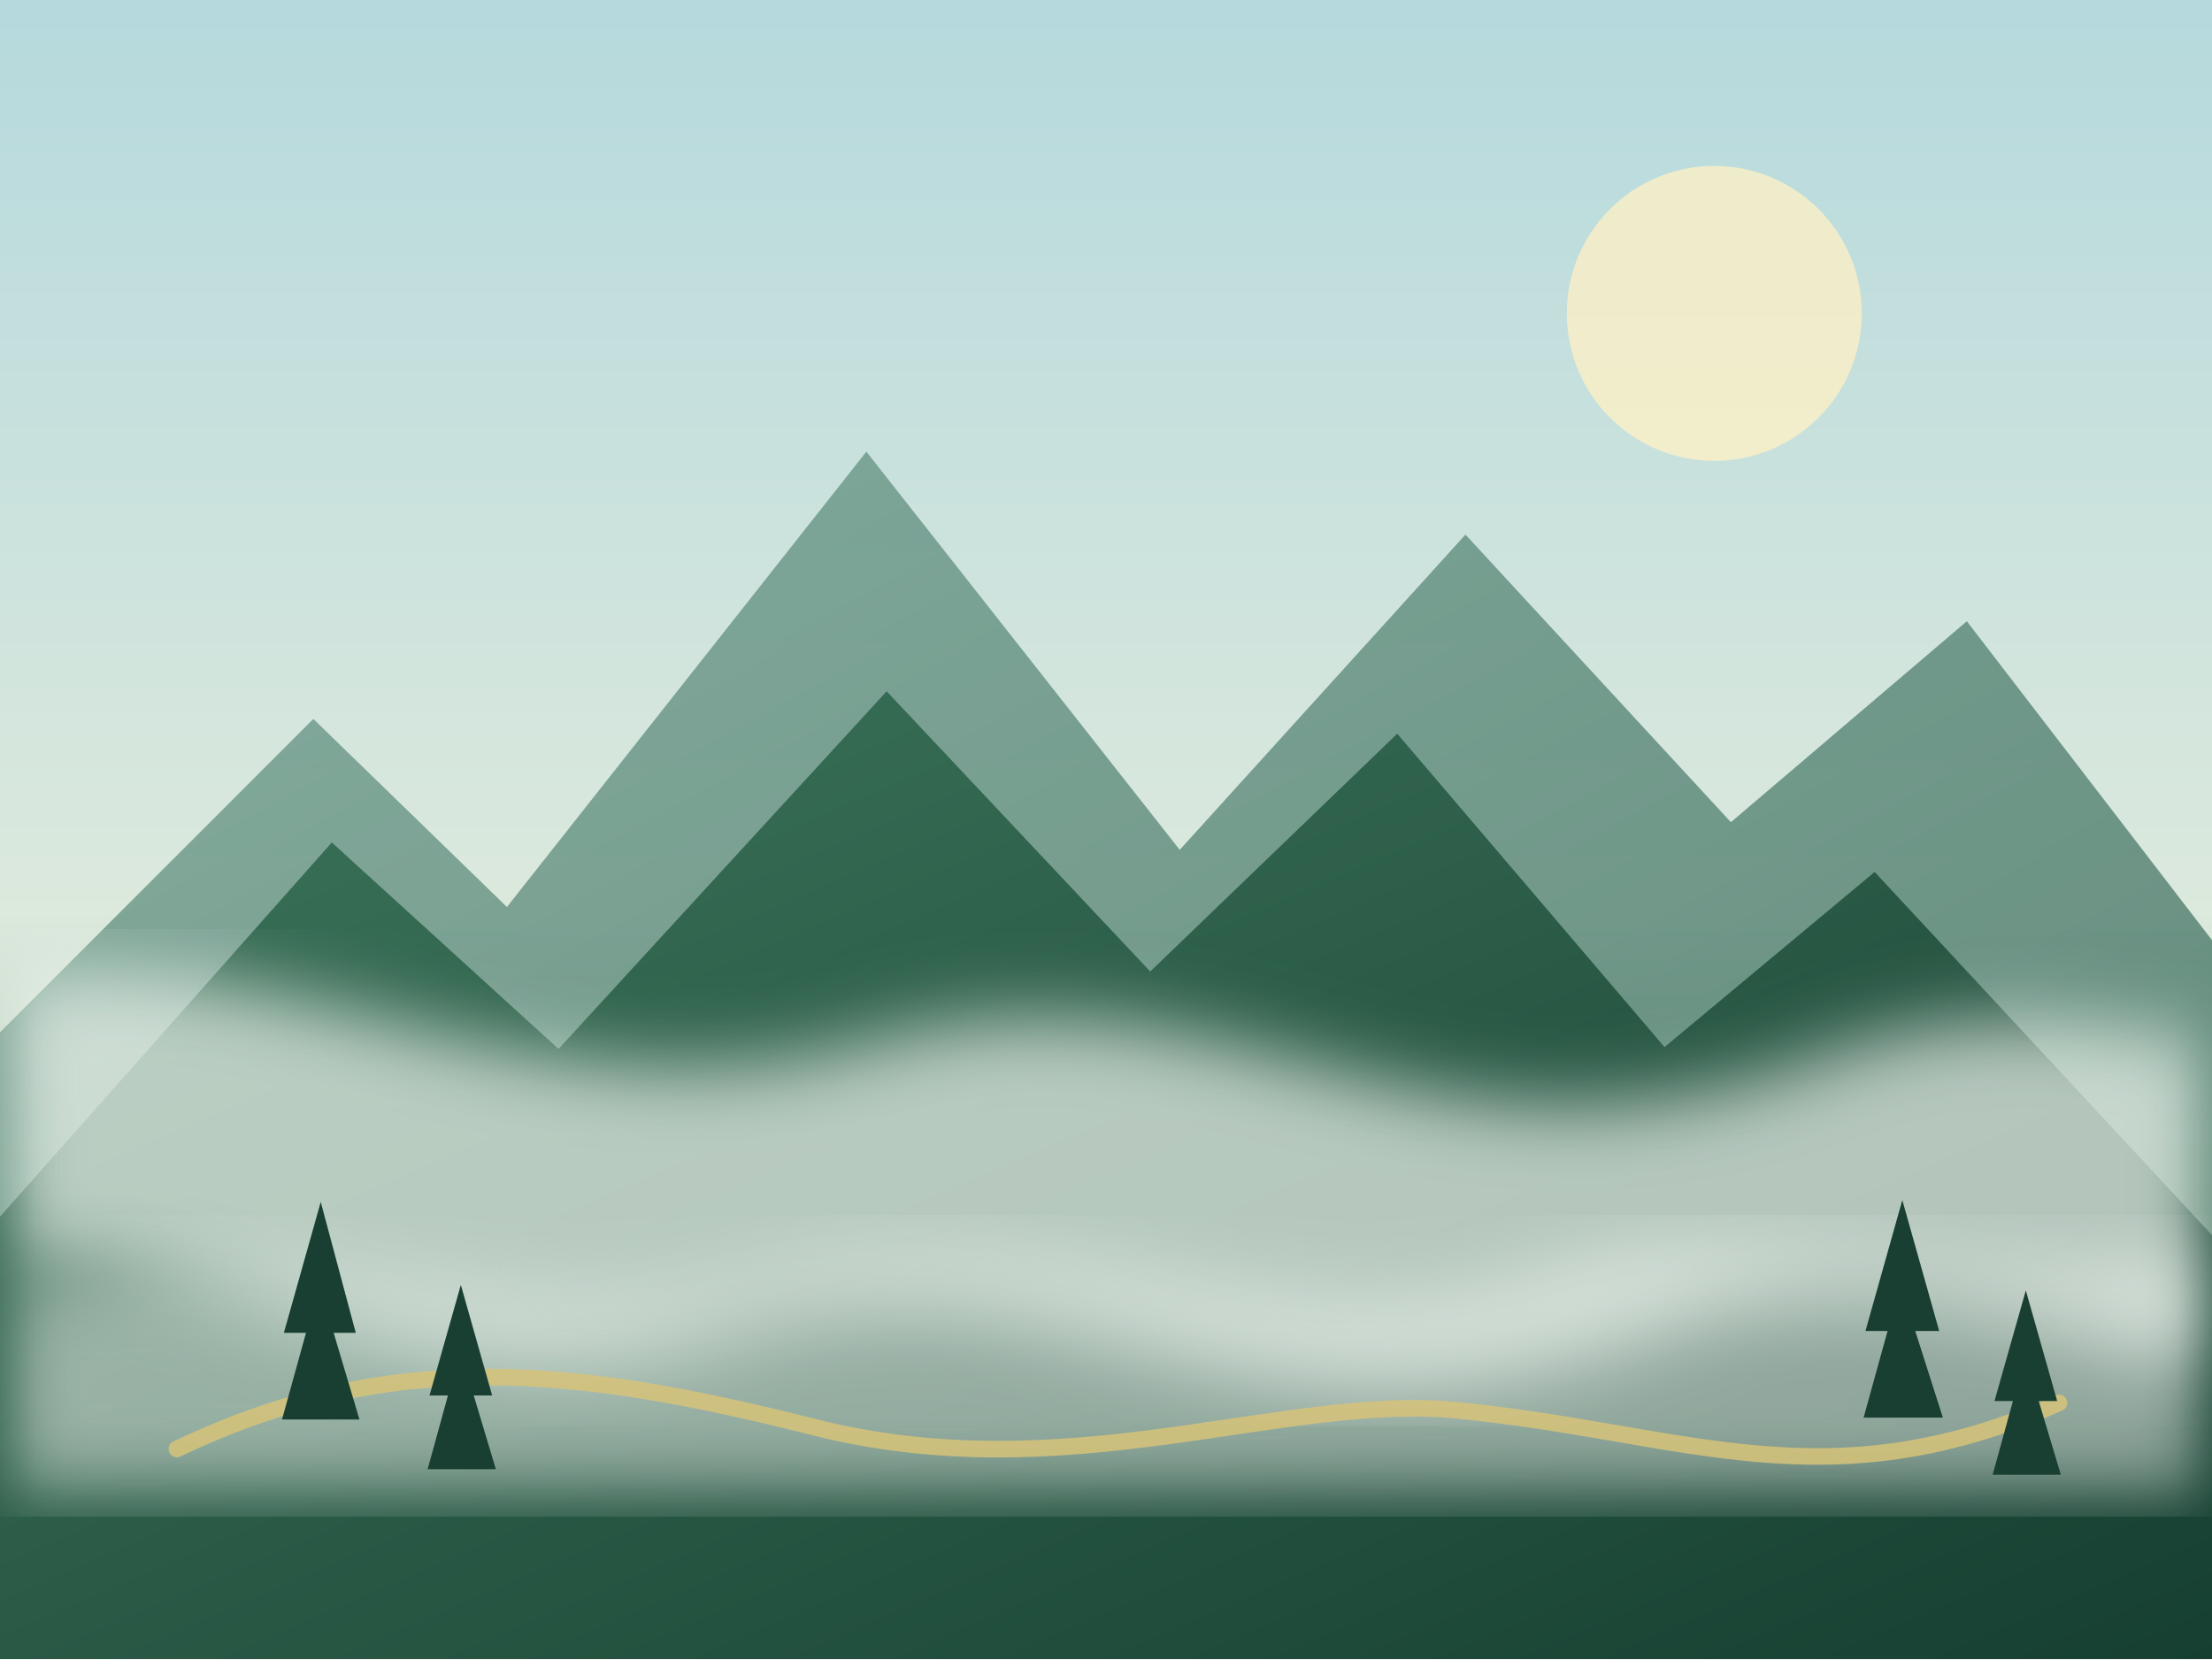
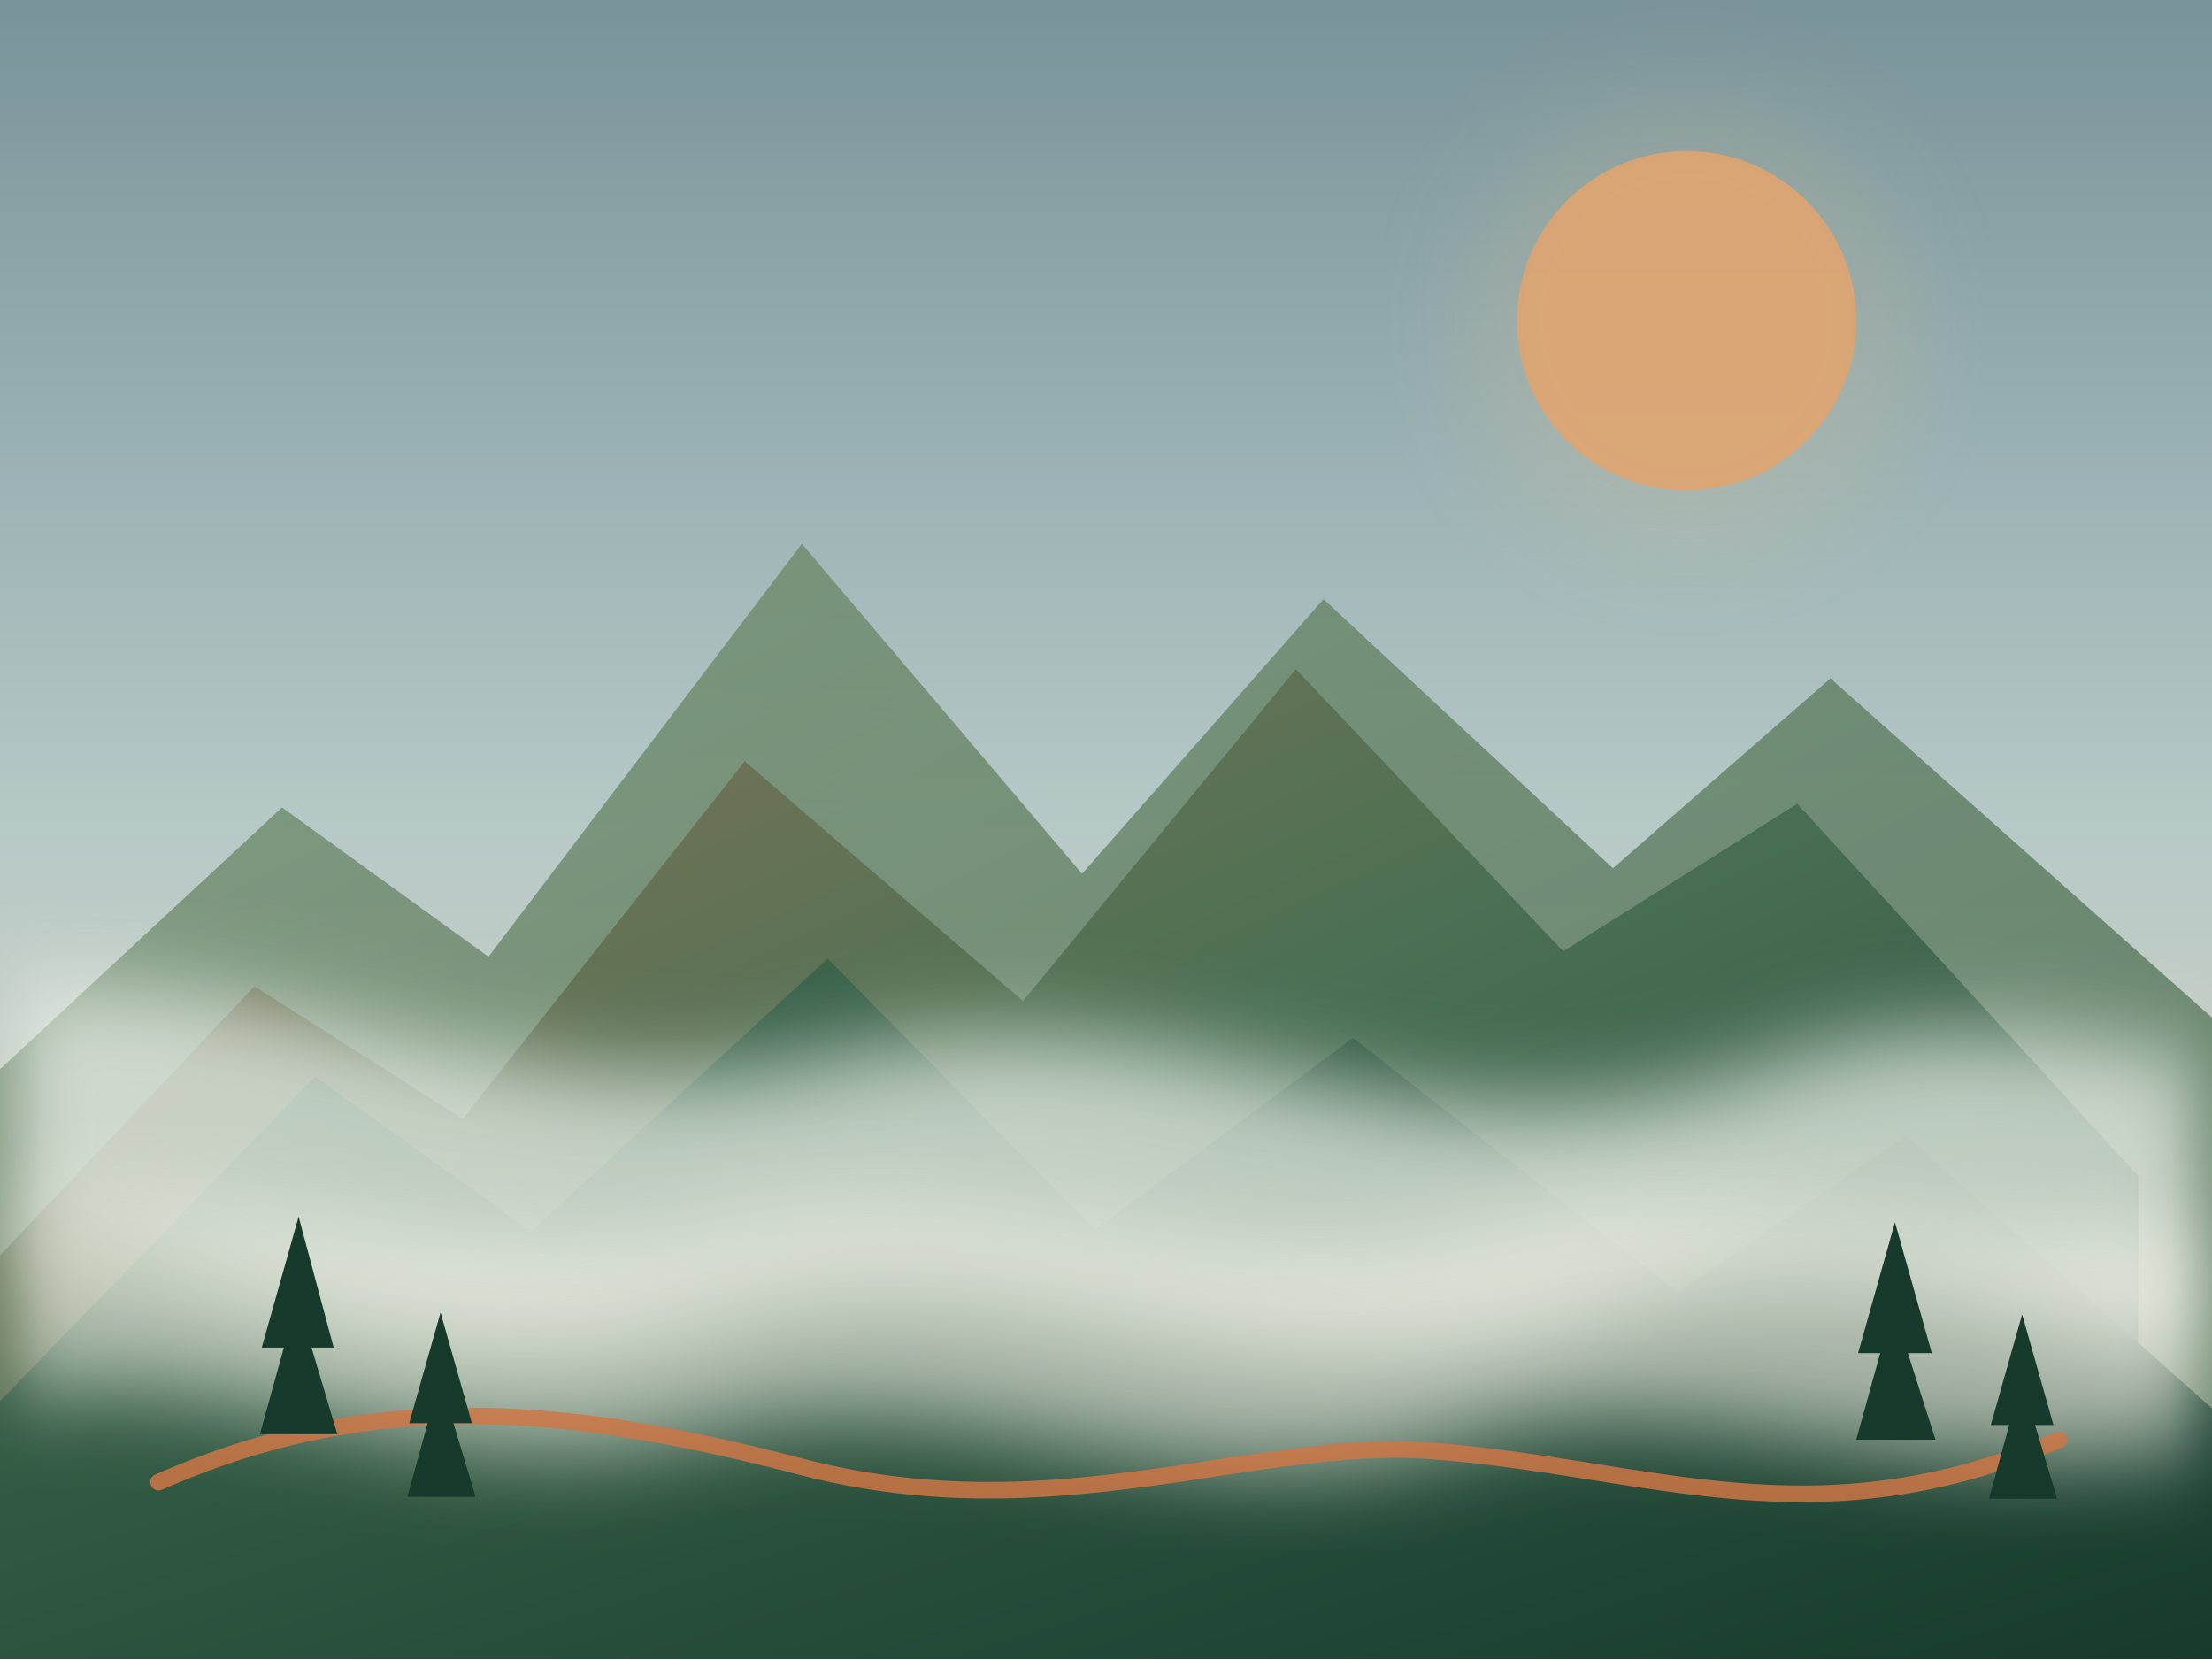
- <svg xmlns="http://www.w3.org/2000/svg" viewBox="0 0 1200 900" role="img" aria-label="Original illustration of mist drifting over green Abha mountain ridges" preserveAspectRatio="xMidYMid slice">
+ <svg xmlns="http://www.w3.org/2000/svg" viewBox="0 0 1200 900" role="img" aria-label="Original illustration of soft fog drifting over rocky green Abha mountain ridges" preserveAspectRatio="xMidYMid slice">
  <defs>
    <linearGradient id="sky" x1="0" y1="0" x2="0" y2="1">
-       <stop stop-color="#b5d9dd" />
-       <stop offset=".55" stop-color="#dce9dd" />
-       <stop offset="1" stop-color="#759c7e" />
+       <stop stop-color="#78949a" />
+       <stop offset=".5" stop-color="#b7c9c7" />
+       <stop offset="1" stop-color="#e8d9bf" />
    </linearGradient>
-     <linearGradient id="far" x1="0" y1="0" x2="1" y2="1">
-       <stop stop-color="#709d8e" />
-       <stop offset="1" stop-color="#396959" />
+     <linearGradient id="far-ridge" x1="0" y1="0" x2="1" y2="1">
+       <stop stop-color="#789172" />
+       <stop offset="1" stop-color="#466a50" />
    </linearGradient>
-     <linearGradient id="near" x1="0" y1="0" x2="1" y2="1">
-       <stop stop-color="#3d755b" />
-       <stop offset="1" stop-color="#163f31" />
+     <linearGradient id="rock-ridge" x1="0" y1="0" x2="1" y2="1">
+       <stop stop-color="#8b7557" />
+       <stop offset=".46" stop-color="#4b7054" />
+       <stop offset="1" stop-color="#1e4938" />
    </linearGradient>
-     <filter id="blur">
-       <feGaussianBlur stdDeviation="20" />
+     <linearGradient id="near-ridge" x1="0" y1="0" x2="1" y2="1">
+       <stop stop-color="#426c50" />
+       <stop offset="1" stop-color="#163b2d" />
+     </linearGradient>
+     <filter id="fog" x="-15%" y="-30%" width="130%" height="160%">
+       <feGaussianBlur stdDeviation="23" />
    </filter>
  </defs>
  <rect width="1200" height="900" fill="url(#sky)" />
-   <circle cx="930" cy="170" r="80" fill="#fff1c5" opacity=".76" />
-   <path d="M0 560 170 390l105 102L470 245l170 216 155-171 144 156 128-109 133 173v390H0Z" fill="url(#far)" opacity=".77" />
-   <path d="M0 660 180 457l123 112 178-194 143 152 134-129 145 170 114-95 183 197v230H0Z" fill="url(#near)" />
-   <path d="M-80 554c197-88 339 70 552 11 200-55 294 92 519 7 155-58 285 38 365 22v145c-177 44-292-77-453-17-234 87-317-55-509 4-201 61-326-105-474-13Z" fill="#edf4ed" opacity=".72" filter="url(#blur)" />
-   <path d="M0 700c160-46 264 36 418-9 143-42 272 47 414 0 145-49 243 20 368-16v134H0Z" fill="#f7faf5" opacity=".53" filter="url(#blur)" />
-   <path d="M96 786c117-56 218-44 345-12 137 35 255-18 349-9 124 12 200 52 327-4" fill="none" stroke="#d5c37a" stroke-width="9" stroke-linecap="round" opacity=".86" />
-   <g fill="#183f31">
-     <path d="M154 723l20-71 19 71h-12l14 47h-42l13-47Z" />
-     <path d="M233 757l17-60 17 60h-10l12 40h-37l11-40Z" />
-     <path d="M1012 722l20-71 20 71h-13l15 47h-43l13-47Z" />
-     <path d="M1082 760l17-60 17 60h-10l12 40h-37l11-40Z" />
+   <circle cx="915" cy="174" r="92" fill="#dfa06a" opacity=".88" />
+   <circle cx="915" cy="174" r="126" fill="#f1c58f" opacity=".14" filter="url(#fog)" />
+   <path d="M0 580 153 438l112 81 170-224 152 179 131-149 157 146 118-103 207 184v348H0Z" fill="url(#far-ridge)" opacity=".8" />
+   <path d="M0 681 138 535l113 72 153-194 151 130 148-180 145 153 127-80 185 202v262H0Z" fill="url(#rock-ridge)" />
+   <path d="M0 760 171 584l117 84 161-148 145 147 140-104 176 138 124-85 166 148v136H0Z" fill="url(#near-ridge)" />
+   <path d="M-80 557c176-77 330 61 527 16 205-47 310 74 517 3 151-52 281 33 360 15v139c-170 41-283-70-441-20-223 72-319-47-502 7-196 58-326-94-461-13Z" fill="#e7eee6" opacity=".76" filter="url(#fog)" />
+   <path d="M-25 667c141-46 265 33 415-5 143-36 269 39 410 3 144-38 237 21 425-8v122c-185 42-302-38-434 4-148 47-267-42-411-5-154 40-282-61-405-11Z" fill="#f7f4e9" opacity=".62" filter="url(#fog)" />
+   <path d="M86 804c118-52 224-41 350-8 136 35 244-16 340-9 120 9 207 51 341-6" fill="none" stroke="#ce7545" stroke-width="9" stroke-linecap="round" opacity=".84" />
+   <g fill="#163b2d">
+     <path d="M142 731l20-71 19 71h-12l14 47h-42l13-47Z" />
+     <path d="M222 772l17-60 17 60h-10l12 40h-37l11-40Z" />
+     <path d="M1008 734l20-71 20 71h-13l15 47h-43l13-47Z" />
+     <path d="M1080 773l17-60 17 60h-10l12 40h-37l11-40Z" />
  </g>
</svg>
